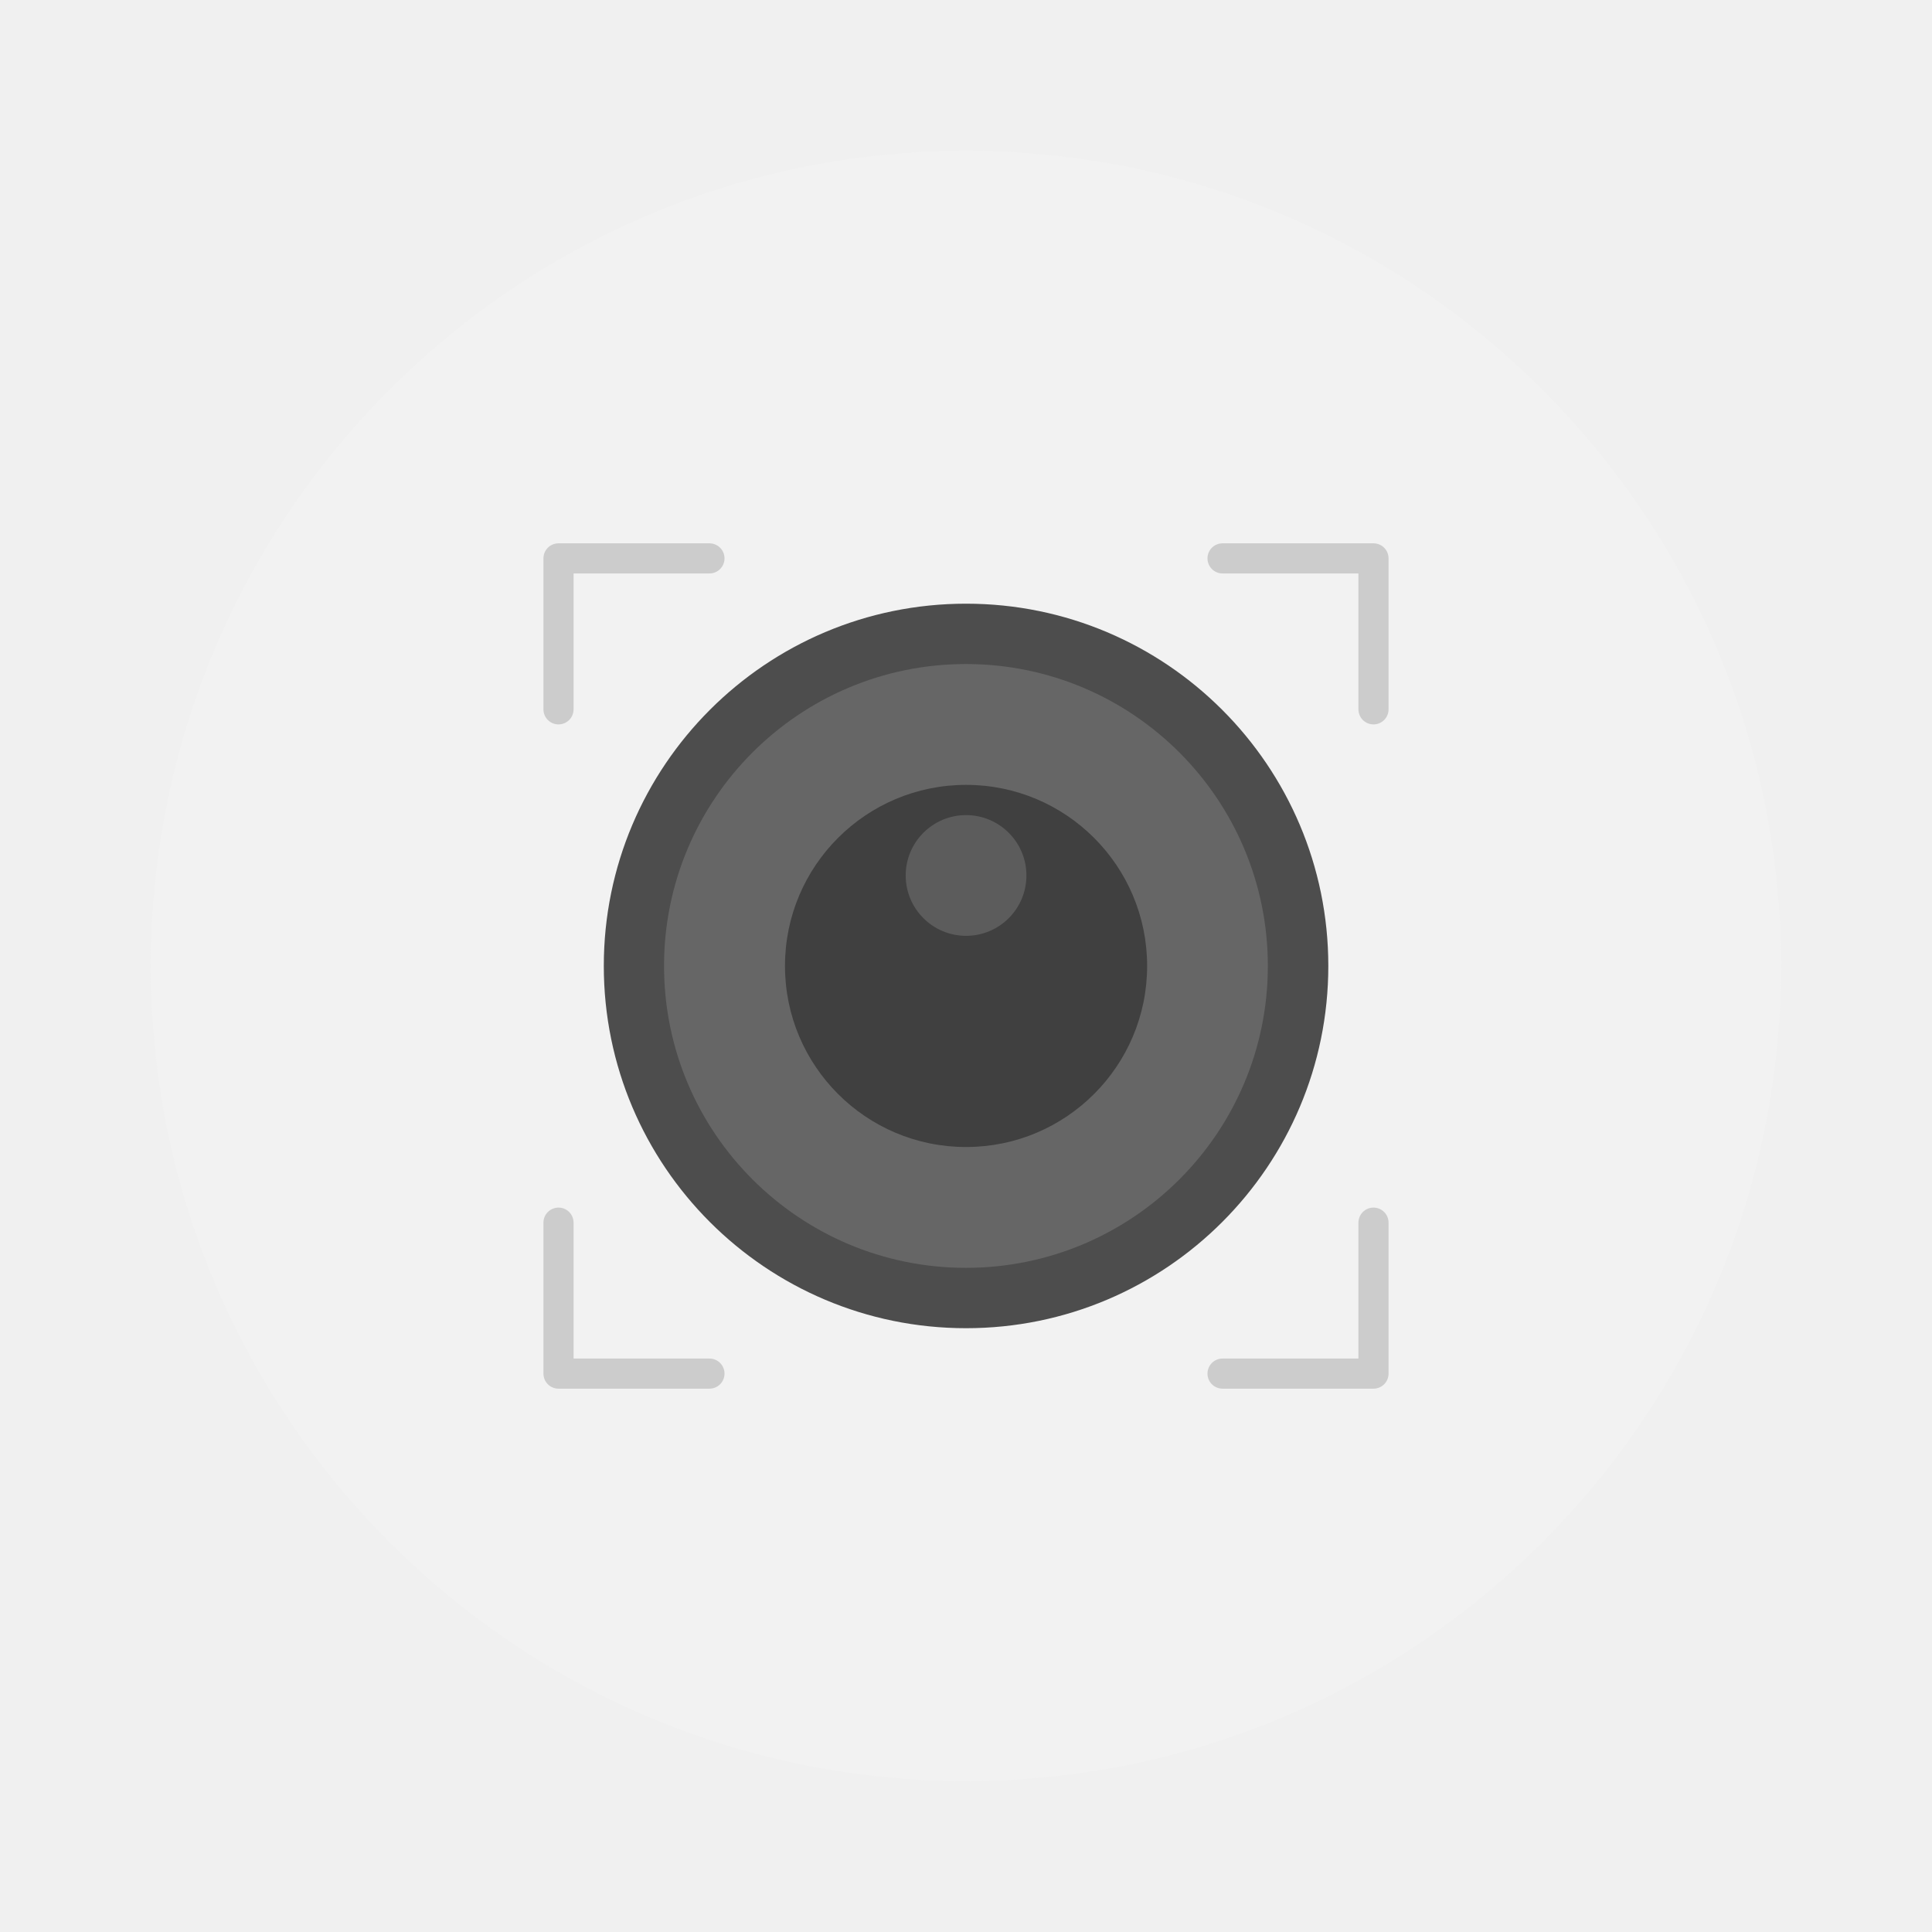
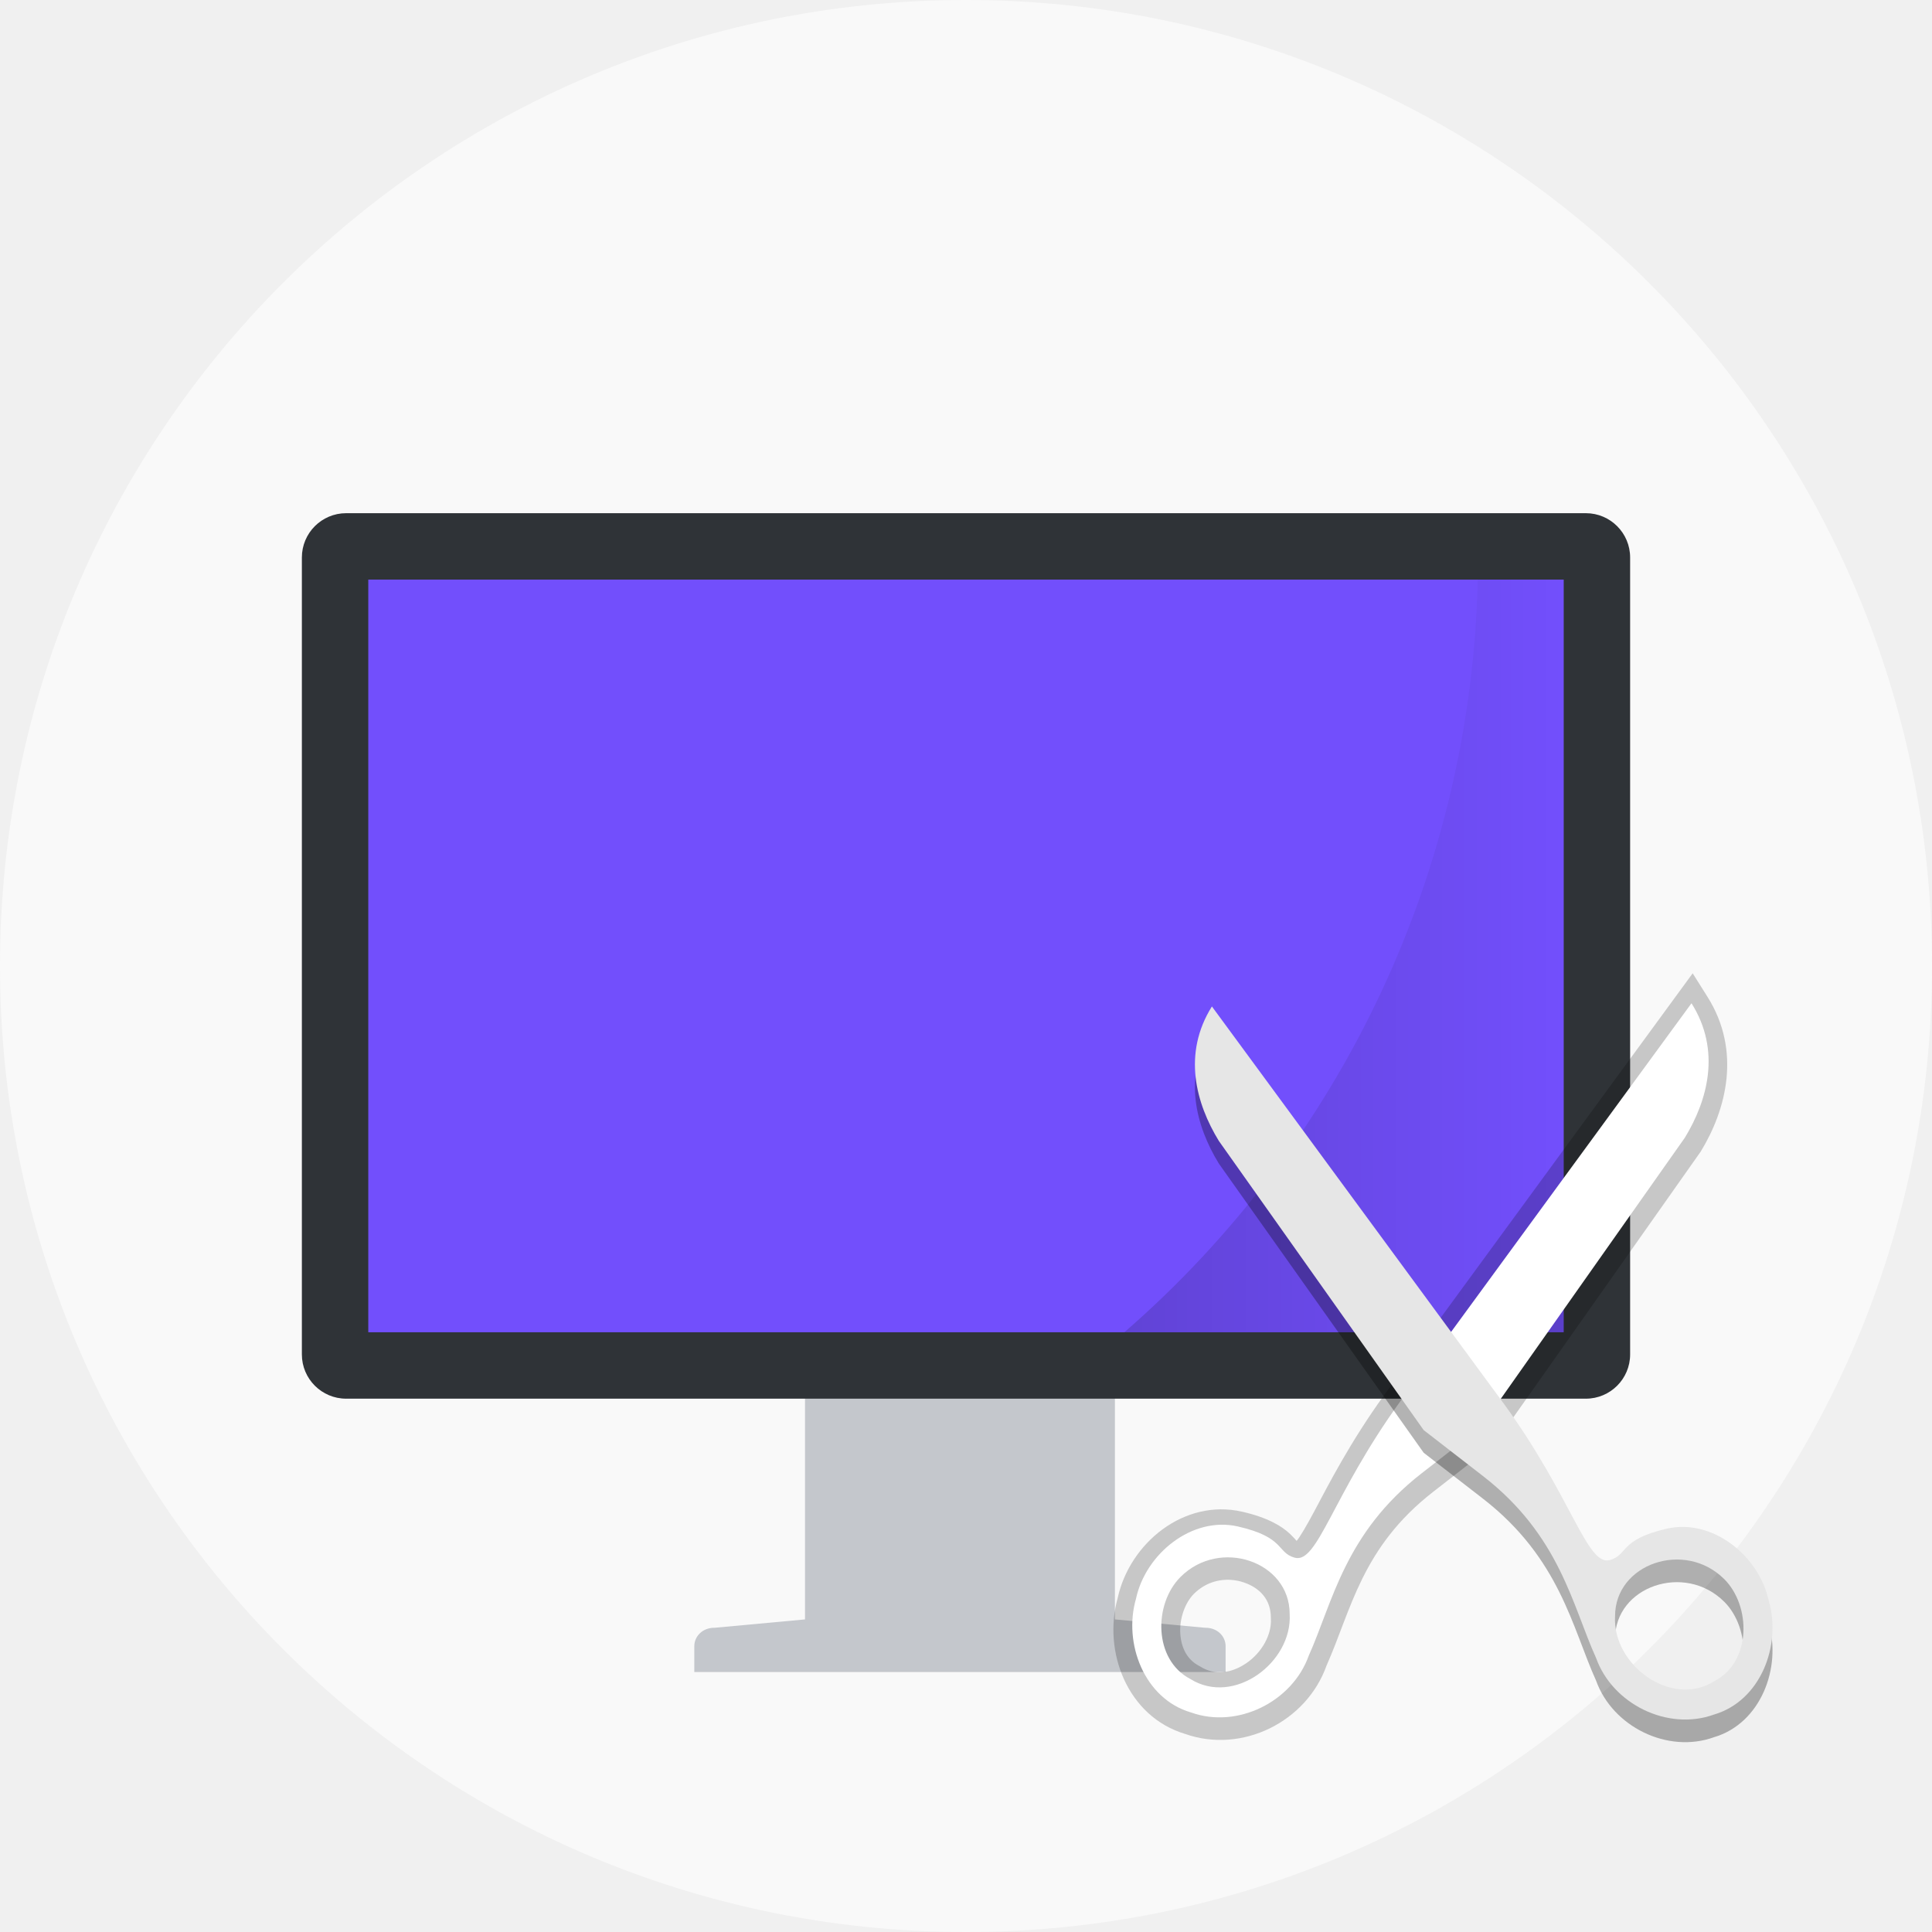
- <svg xmlns="http://www.w3.org/2000/svg" width="64" height="64" version="1.1" viewBox="0 0 16.933 16.933">
-   <text x="-54.503" y="-55.561" fill="#000000" font-family="sans-serif" font-size="10.583px" letter-spacing="0px" stroke-width=".265" word-spacing="0px" style="line-height:1.25" xml:space="preserve">
-     <tspan x="-54.503" y="-46.198" stroke-width=".265" />
-   </text>
-   <circle cx="8.466" cy="8.466" r="7.144" fill="#f2f2f2" style="paint-order:stroke fill markers" />
-   <path d="m11.642 8.466c0 1.753-1.422 3.175-3.175 3.175-1.753 0-3.175-1.422-3.175-3.175 0-1.753 1.422-3.175 3.175-3.175 1.753 0 3.175 1.422 3.175 3.175" fill="#4d4d4d" stroke-width="1.333" />
-   <path d="m11.112 8.466c0 1.461-1.185 2.646-2.646 2.646-1.461 0-2.646-1.185-2.646-2.646 0-1.461 1.185-2.646 2.646-2.646 1.461 0 2.646 1.185 2.646 2.646" fill="#666" stroke-width="1.25" />
-   <path d="m10.054 8.466c0 0.877-0.711 1.587-1.587 1.587-0.877 0-1.587-0.711-1.587-1.587 0-0.877 0.711-1.587 1.587-1.587 0.877 0 1.587 0.711 1.587 1.587" fill="#333" opacity=".75" stroke-width="1.5" />
-   <path d="m8.996 7.673c0 0.293-0.237 0.529-0.529 0.529s-0.529-0.237-0.529-0.529 0.237-0.529 0.529-0.529 0.529 0.237 0.529 0.529" fill="#fff" opacity=".15" stroke-width="1.564" />
-   <g fill="#ccc">
-     <path d="m10.715 4.762c-0.073 0-0.132 0.059-0.132 0.132 0 0.073 0.059 0.132 0.132 0.132h1.191v1.191c0 0.073 0.059 0.132 0.132 0.132s0.132-0.059 0.132-0.132v-1.323c0-0.073-0.059-0.132-0.132-0.132z" style="paint-order:stroke fill markers" />
-     <path d="m6.218 4.762c0.073 0 0.132 0.059 0.132 0.132 0 0.073-0.059 0.132-0.132 0.132h-1.191v1.191c0 0.073-0.059 0.132-0.132 0.132-0.073 0-0.132-0.059-0.132-0.132v-1.323c0-0.073 0.059-0.132 0.132-0.132z" style="paint-order:stroke fill markers" />
-     <path d="m10.715 12.171c-0.073 0-0.132-0.059-0.132-0.132s0.059-0.132 0.132-0.132h1.191v-1.191c0-0.073 0.059-0.132 0.132-0.132s0.132 0.059 0.132 0.132v1.323c0 0.073-0.059 0.132-0.132 0.132z" style="paint-order:stroke fill markers" />
-     <path d="m6.218 12.171c0.073 0 0.132-0.059 0.132-0.132s-0.059-0.132-0.132-0.132h-1.191v-1.191c0-0.073-0.059-0.132-0.132-0.132-0.073 0-0.132 0.059-0.132 0.132v1.323c0 0.073 0.059 0.132 0.132 0.132z" style="paint-order:stroke fill markers" />
+ <svg xmlns="http://www.w3.org/2000/svg" width="64" height="64" viewBox="0 0 64 64" fill="none">
+   <g clip-path="url(#clip0)">
+     <path d="M32 64C49.673 64 64 49.673 64 32C64 14.327 49.673 0 32 0C14.327 0 0 14.327 0 32C0 49.673 14.327 64 32 64Z" fill="#F9F9F9" />
+     <path d="M27.327 45C26.945 45 26.667 45.277 26.667 45.612V53.645L23.676 53.922H23.66C23.279 53.922 23 54.199 23 54.533V55.388H40.6V54.533C40.6 54.199 40.321 53.922 39.94 53.922H39.922L36.933 53.645V45.612C36.933 45.277 36.655 45 36.273 45H27.327Z" fill="#C4C7CC" />
+     <path d="M52.533 17H11.467C10.657 17 10 17.657 10 18.467V44.867C10 45.677 10.657 46.333 11.467 46.333H52.533C53.343 46.333 54 45.677 54 44.867V18.467C54 17.657 53.343 17 52.533 17Z" fill="#2F3337" />
+     <path fill-rule="evenodd" clip-rule="evenodd" d="M12.2 19.2H51.8V44.133H12.2V19.2Z" fill="#724FFC" />
+     <path opacity="0.15" d="M48.953 19.2C48.847 23.942 47.751 28.61 45.735 32.904C43.719 37.198 40.828 41.023 37.246 44.133H51.8V19.2H48.953H48.953Z" fill="url(#paint0_linear)" />
+     <path opacity="0.2" d="M56.072 32.242L45.866 46.193L45.865 46.195C44.714 47.789 44.012 49.174 43.523 50.091C43.279 50.548 43.079 50.888 42.953 51.044C42.914 51.001 42.86 50.935 42.744 50.823C42.471 50.559 41.996 50.269 41.139 50.075H41.138C39.226 49.642 37.422 51.114 37.025 52.935C36.528 54.702 37.343 56.867 39.26 57.439C41.144 58.104 43.282 57.038 43.944 55.173C44.767 53.322 45.105 51.263 47.475 49.419L49.506 47.838L56.336 38.151L56.347 38.133C57.173 36.777 57.7 34.826 56.562 33.02L56.072 32.242ZM55.894 34.602C56.143 35.617 55.807 36.611 55.282 37.475L48.591 46.966L46.707 48.432C45.753 49.175 45.086 49.969 44.577 50.759C44.593 50.727 44.608 50.712 44.625 50.68C45.127 49.74 45.787 48.438 46.878 46.926L55.894 34.602ZM44.327 51.17C43.883 51.937 43.572 52.688 43.312 53.373C43.277 52.987 43.154 52.642 42.964 52.338C43.139 52.339 43.315 52.313 43.453 52.24C43.658 52.133 43.798 51.988 43.922 51.834C44.066 51.657 44.196 51.398 44.327 51.17V51.17ZM40.786 52.336C40.928 52.346 41.069 52.374 41.202 52.42C41.735 52.601 42.098 52.989 42.098 53.582V53.601L42.099 53.619C42.131 54.157 41.795 54.743 41.299 55.086C40.803 55.428 40.25 55.514 39.76 55.206L39.739 55.193L39.717 55.181C39.327 54.977 39.127 54.589 39.098 54.105C39.069 53.622 39.253 53.096 39.548 52.8C39.906 52.442 40.357 52.305 40.786 52.336H40.786ZM43.346 53.545L43.348 53.582C43.348 53.576 43.345 53.571 43.345 53.565C43.344 53.558 43.347 53.551 43.346 53.545H43.346ZM39.094 56.264C39.101 56.268 39.109 56.269 39.116 56.273C39.124 56.277 39.129 56.284 39.137 56.289L39.094 56.264Z" fill="black" />
+     <path d="M46.372 46.442C44.129 49.548 43.648 51.815 42.886 51.6C42.29 51.432 42.575 50.922 41.001 50.565C39.489 50.224 37.948 51.468 37.63 52.965C37.206 54.433 37.903 56.276 39.453 56.727C40.988 57.279 42.812 56.373 43.355 54.844C44.141 53.097 44.541 50.791 47.091 48.807L49.049 47.283L55.812 37.689C56.568 36.449 57.02 34.8 56.033 33.234L46.372 46.442ZM39.105 52.24C40.409 50.933 42.722 51.723 42.722 53.463C42.818 55.064 40.876 56.527 39.427 55.616C38.208 54.978 38.213 53.134 39.105 52.24L39.105 52.24Z" fill="white" />
+     <path opacity="0.3" d="M49.837 47.277C52.086 50.377 52.572 52.645 53.334 52.427C53.93 52.258 53.643 51.748 55.217 51.389C56.728 51.044 58.272 52.284 58.593 53.781C59.02 55.247 58.328 57.092 56.778 57.547C55.245 58.102 53.418 57.2 52.872 55.673C52.082 53.927 51.676 51.622 49.122 49.643L47.161 48.124L40.376 38.545C39.618 37.307 39.162 35.659 40.146 34.09L49.837 47.277ZM57.116 53.059C55.809 51.755 53.498 52.55 53.501 54.29C53.409 55.891 55.355 57.349 56.801 56.435C58.02 55.795 58.011 53.951 57.116 53.058L57.116 53.059Z" fill="black" />
+     <path d="M49.837 46.527C52.086 49.627 52.572 51.895 53.334 51.677C53.93 51.508 53.643 50.998 55.217 50.639C56.728 50.294 58.272 51.534 58.593 53.031C59.02 54.497 58.328 56.342 56.778 56.797C55.245 57.352 53.418 56.45 52.872 54.923C52.082 53.177 51.676 50.872 49.122 48.893L47.161 47.374L40.376 37.795C39.618 36.557 39.162 34.909 40.146 33.34L49.837 46.527ZM57.116 52.309C55.809 51.005 53.498 51.8 53.501 53.54C53.409 55.141 55.355 56.599 56.801 55.685C58.02 55.045 58.011 53.201 57.116 52.308L57.116 52.309Z" fill="#E6E6E6" />
  </g>
+   <defs>
+     <linearGradient id="paint0_linear" x1="37.246" y1="31.667" x2="51.8" y2="31.667" gradientUnits="userSpaceOnUse">
+       <stop />
+       <stop offset="1" stop-opacity="0" />
+     </linearGradient>
+     <clipPath id="clip0">
+       <rect width="64" height="64" fill="white" />
+     </clipPath>
+   </defs>
</svg>
